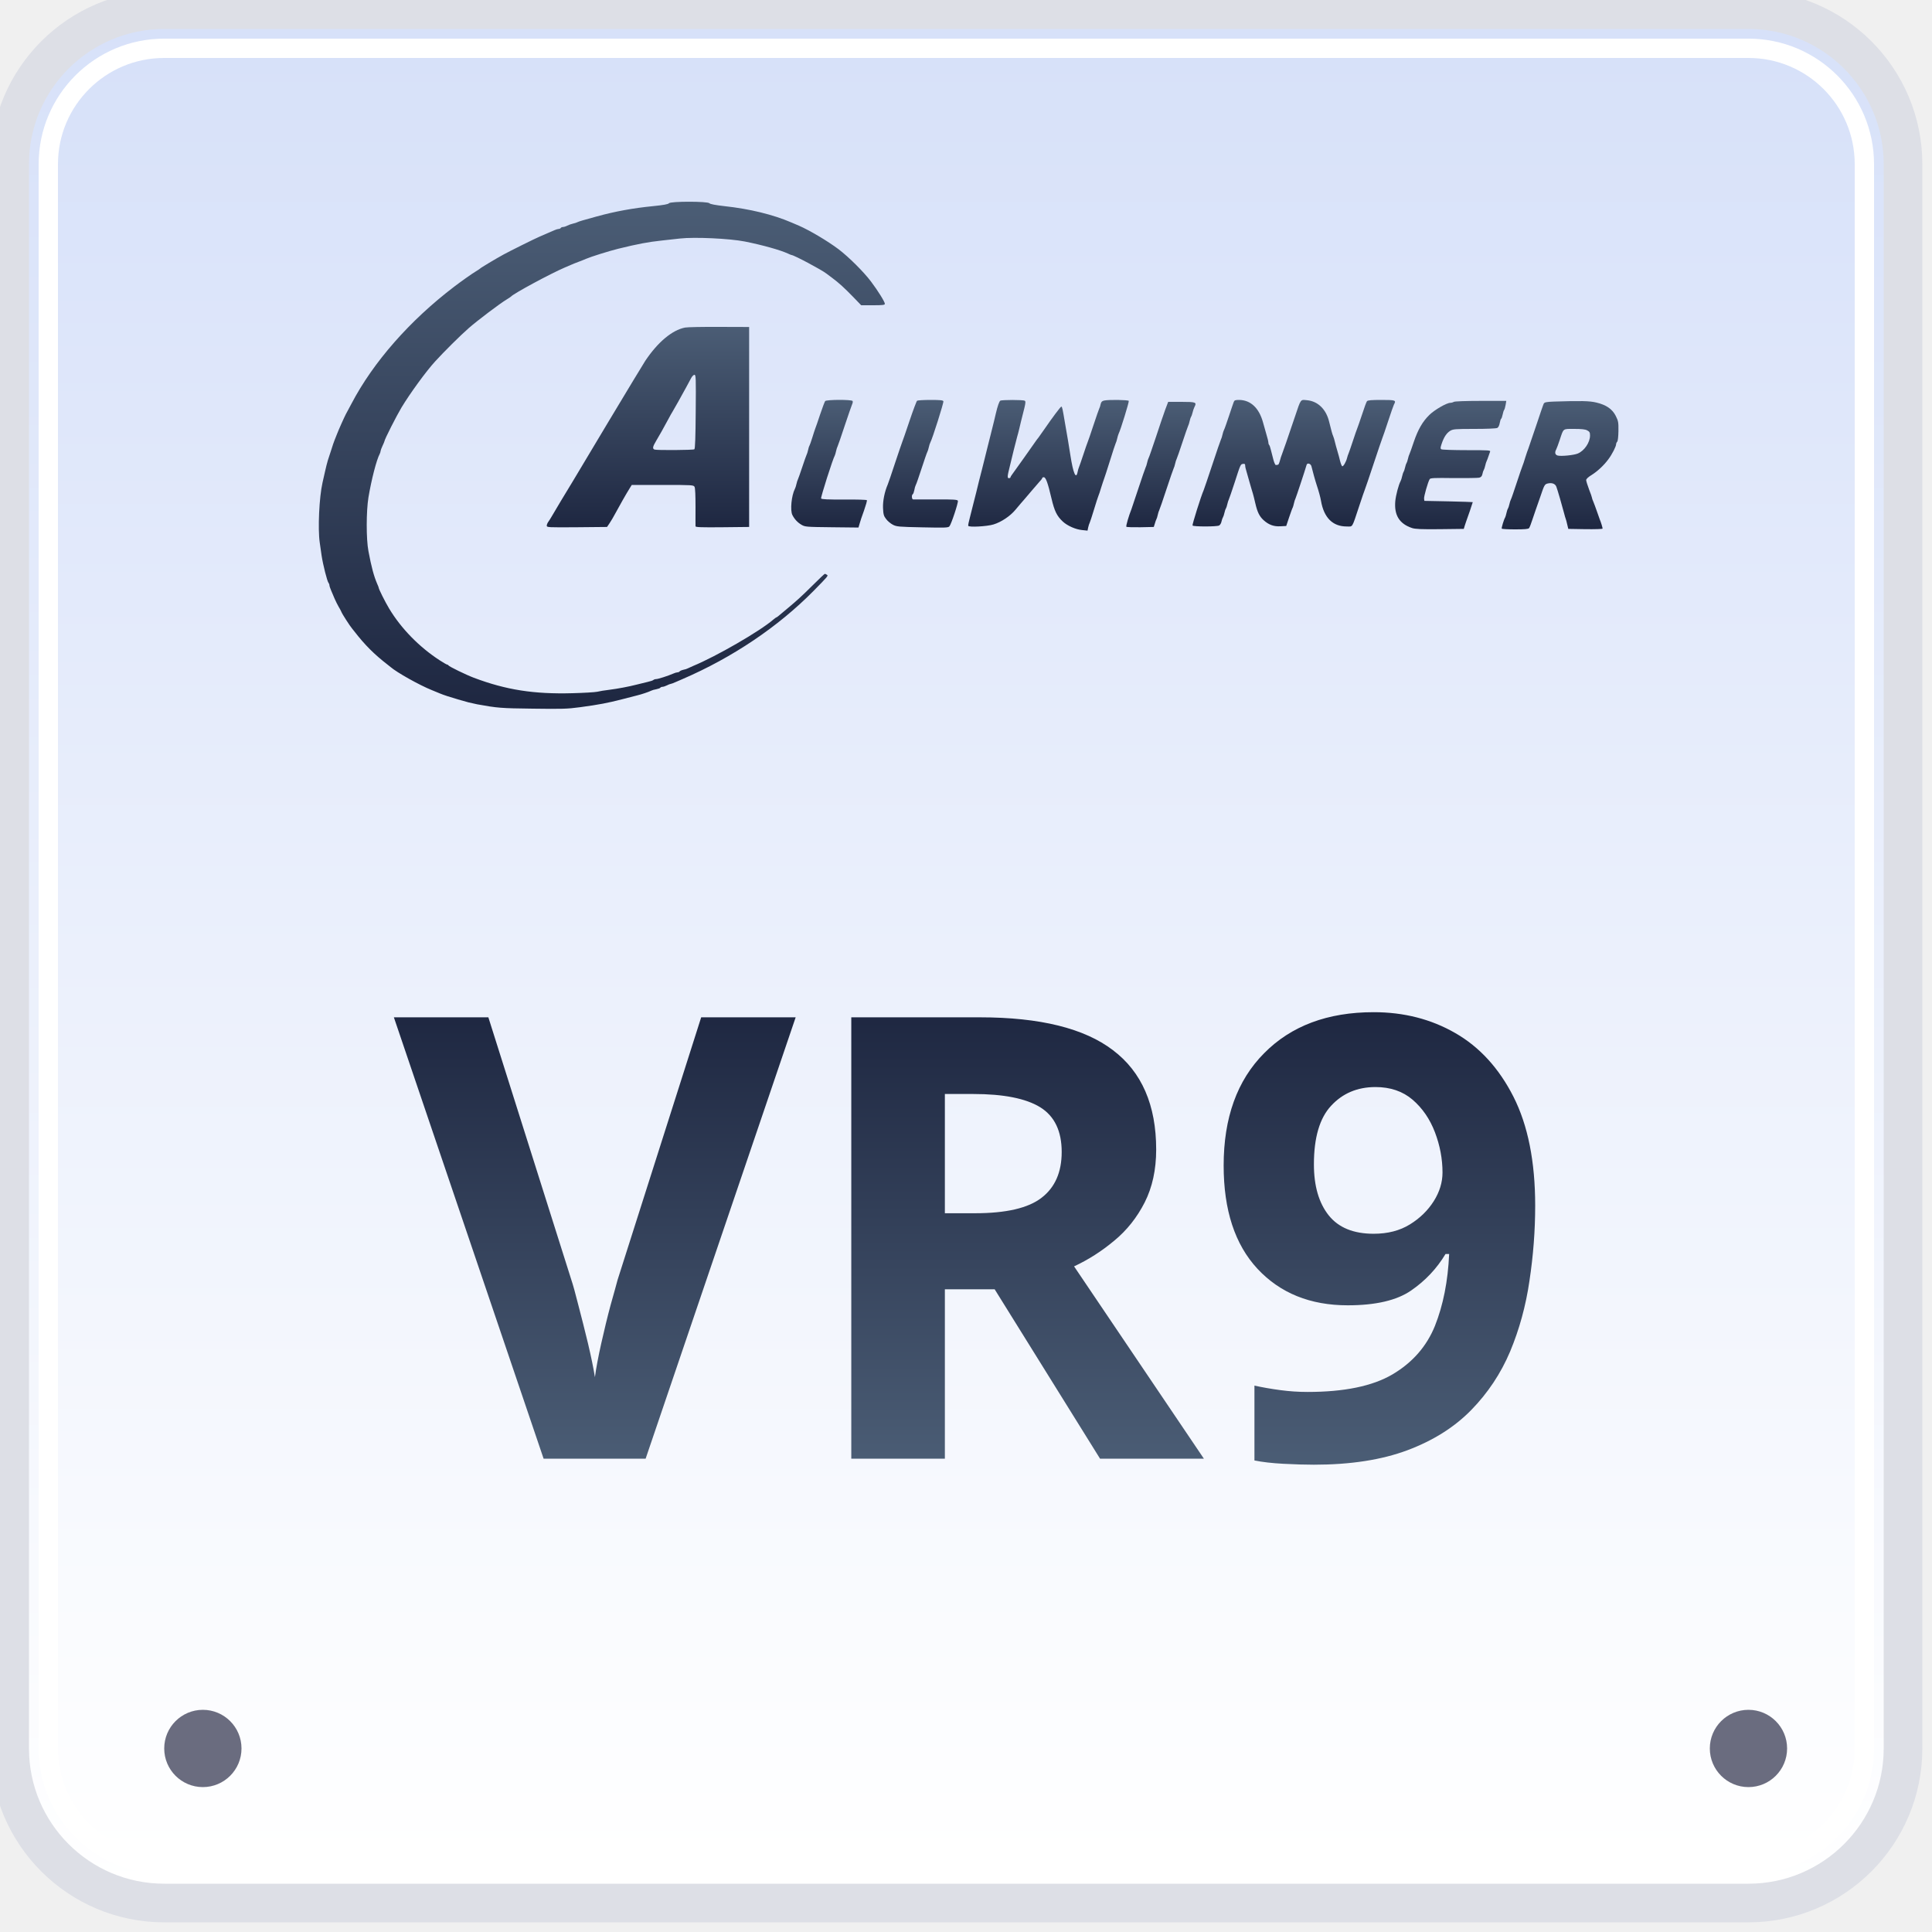
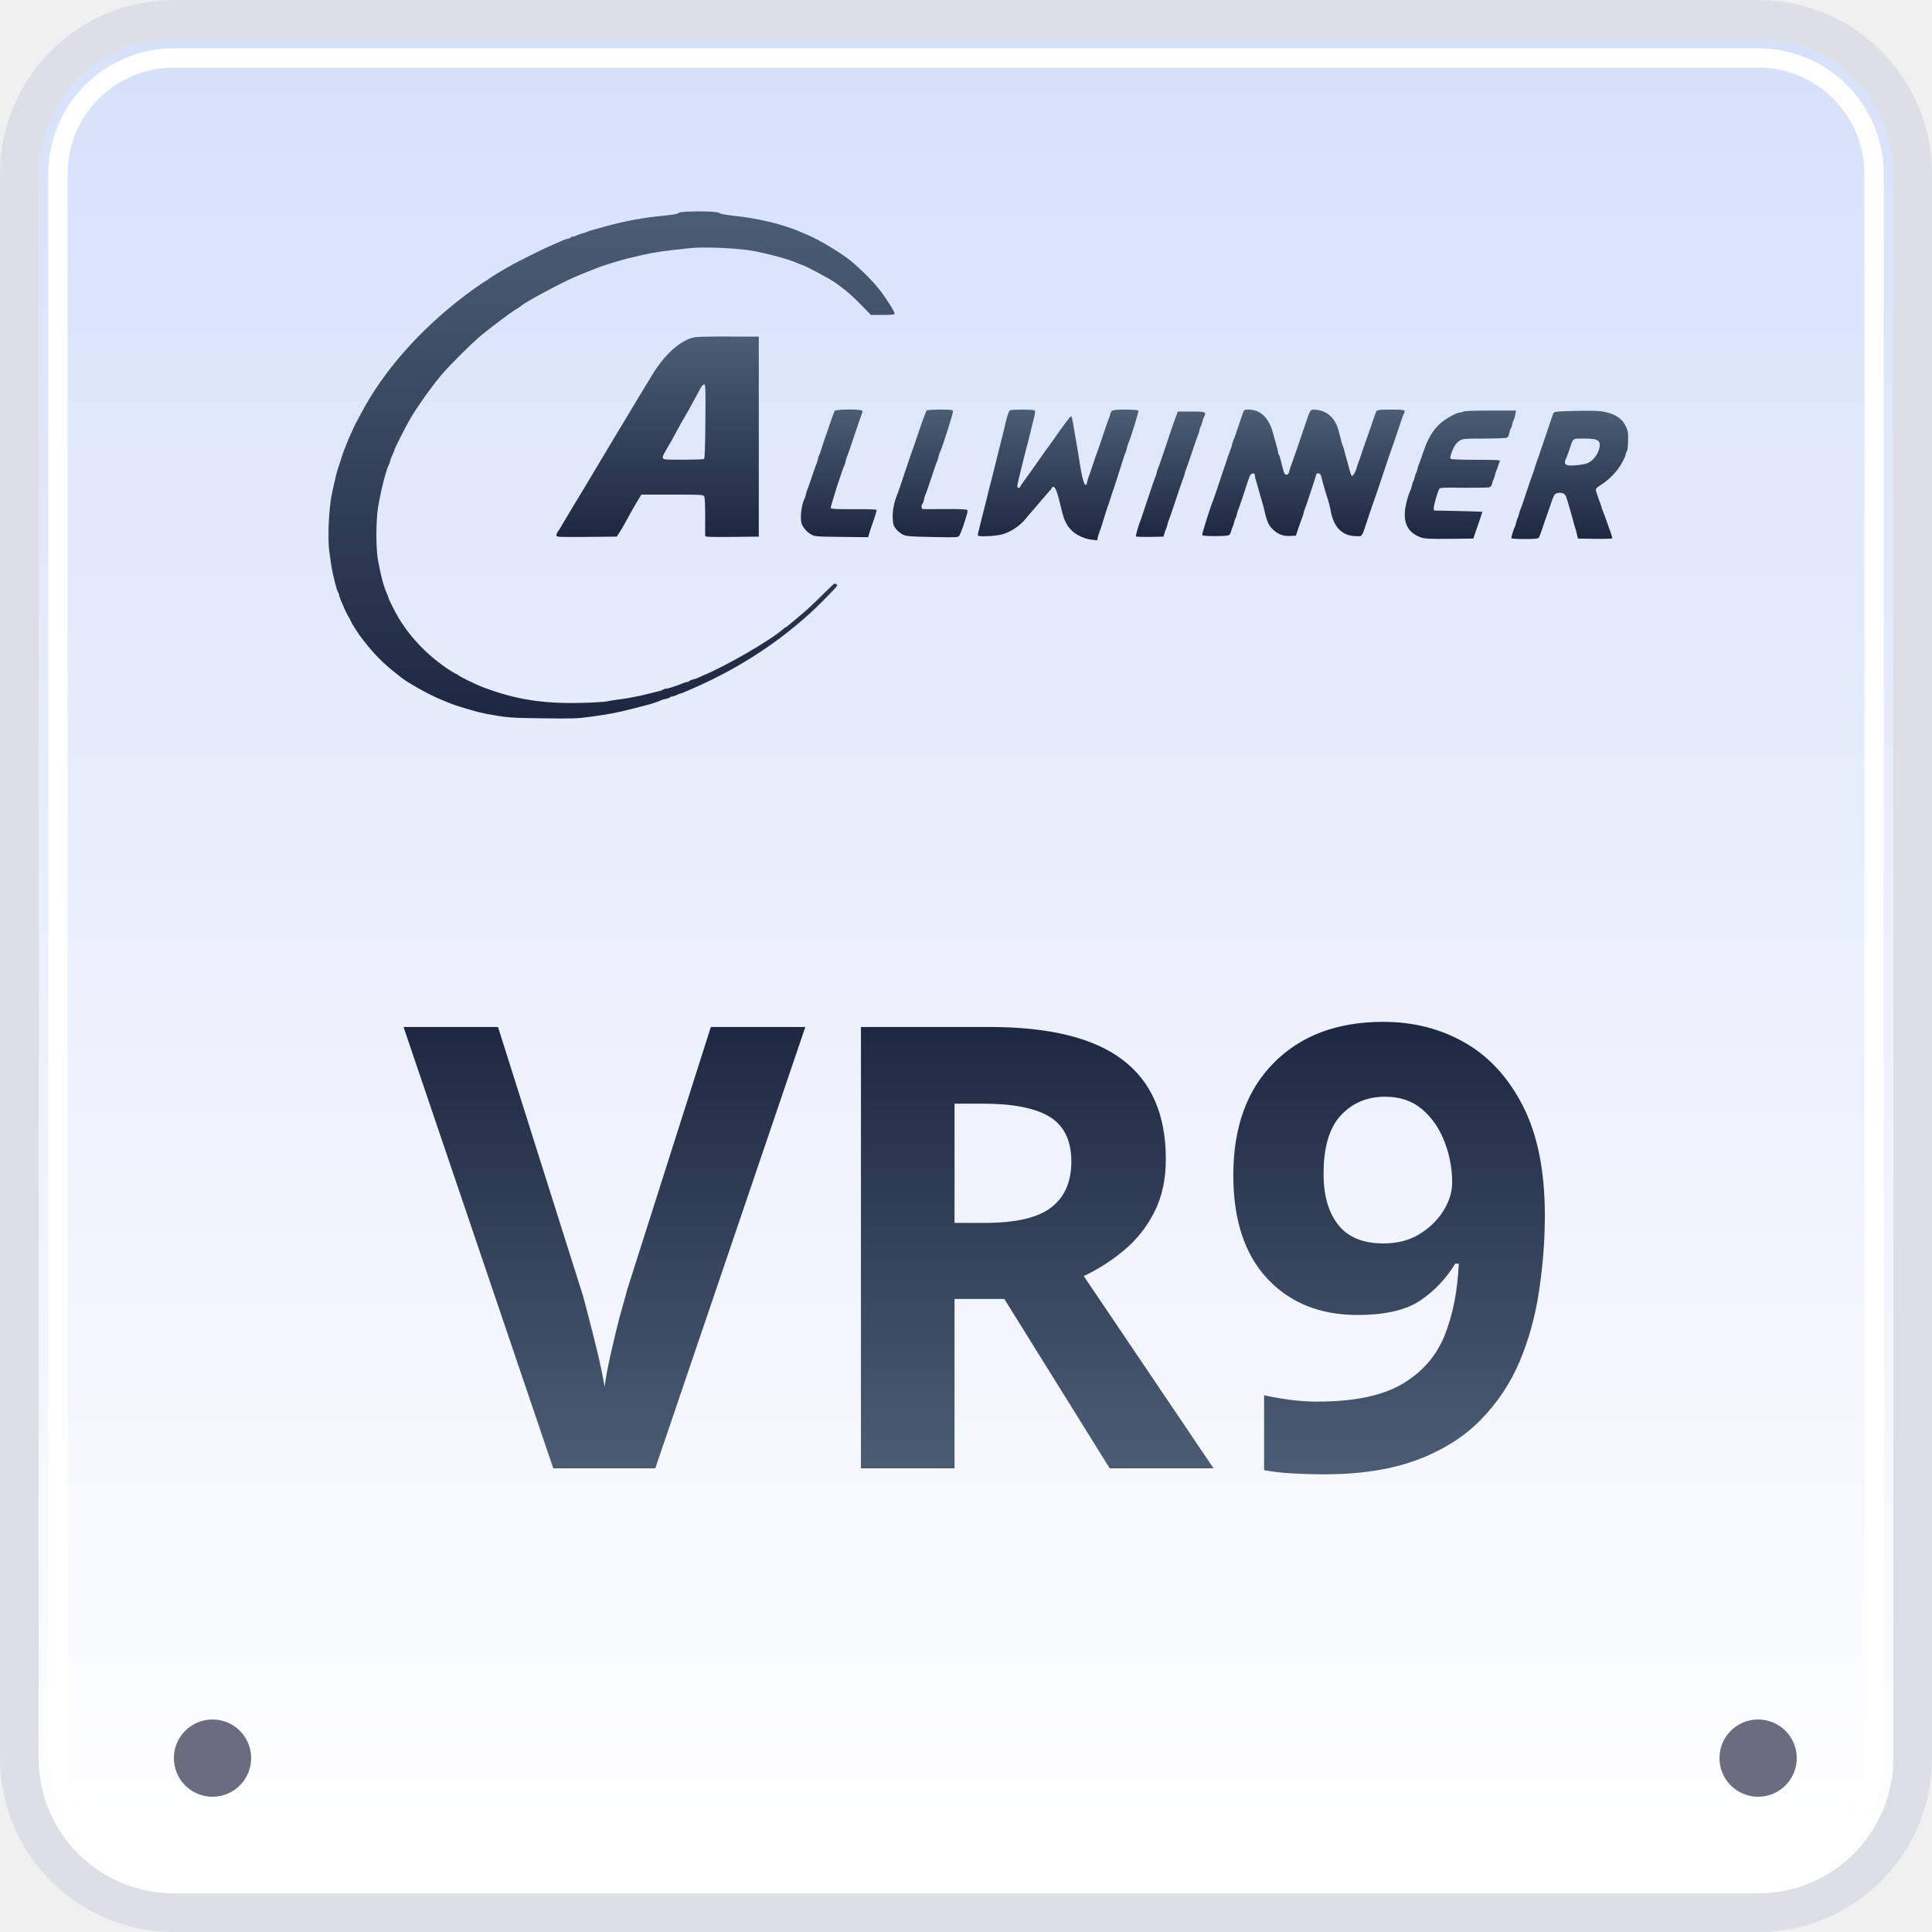
<svg xmlns="http://www.w3.org/2000/svg" width="100" height="100">
  <defs>
    <linearGradient id="soc_bg" x1="0%" y1="0%" x2="0%" y2="100%">
      <stop offset="0%" style="stop-color:#d7e1f9;stop-opacity:1" />
      <stop offset="100%" style="stop-color:#ffffff;stop-opacity:1" />
    </linearGradient>
    <linearGradient id="soc_name" x1="0%" y1="0%" x2="0%" y2="100%">
      <stop offset="0%" style="stop-color:#1e2741;stop-opacity:1" />
      <stop offset="100%" style="stop-color:#4b5d75;stop-opacity:1" />
    </linearGradient>
  </defs>
-   <g transform="translate(0.5,0.5)">
+   <g transform="translate(1,1)">
    <rect x="0" y="0" width="98" height="98" fill="url(#soc_bg)" rx="8" stroke="#dddfe6" stroke-width="2" />
    <rect x="2" y="2" width="94" height="94" fill="url(#soc_bg)" rx="6" stroke="#ffffff" stroke-width="1" />
    <g transform="translate(16,80) scale(0.005,-0.005)" fill="url(#soc_name)">
      <path d="M3625 13996 c-7 -10 -56 -19 -165 -30 -205 -20 -395 -55 -580 -106 -139 -38 -187 -52 -200 -59 -9 -5 -30 -12 -49 -16 -18 -4 -44 -13 -59 -21 -15 -8 -35 -14 -44 -14 -9 0 -20 -4 -23 -10 -3 -5 -13 -10 -22 -10 -8 0 -29 -6 -46 -14 -28 -13 -66 -29 -152 -66 -42 -17 -313 -152 -371 -184 -79 -43 -238 -138 -244 -146 -3 -3 -23 -17 -45 -30 -36 -21 -159 -108 -225 -159 -457 -348 -836 -779 -1061 -1209 -27 -50 -53 -100 -59 -110 -15 -28 -76 -164 -90 -202 -7 -19 -19 -48 -26 -65 -7 -16 -22 -61 -34 -100 -12 -38 -28 -88 -36 -110 -7 -22 -20 -74 -29 -115 -9 -41 -21 -93 -26 -115 -35 -152 -50 -481 -29 -622 6 -38 14 -97 19 -133 14 -94 58 -269 72 -284 5 -6 9 -16 9 -24 0 -7 8 -32 18 -55 10 -23 27 -62 37 -87 11 -25 29 -61 40 -80 12 -19 25 -44 29 -54 6 -19 90 -149 111 -173 5 -7 15 -18 20 -25 111 -144 209 -242 353 -353 7 -5 18 -15 25 -20 66 -57 298 -187 427 -239 36 -15 74 -31 85 -35 33 -14 105 -38 185 -61 41 -11 91 -25 110 -31 19 -5 60 -14 90 -20 210 -38 243 -41 575 -45 302 -4 357 -3 490 15 199 27 286 44 430 81 66 17 138 36 160 41 46 11 123 37 146 49 9 5 33 12 53 15 20 4 39 11 42 16 3 5 13 9 22 9 9 0 30 7 46 15 15 8 33 15 38 15 5 0 30 9 56 21 26 11 56 24 67 29 519 224 989 541 1355 911 154 157 156 159 140 169 -8 5 -18 10 -21 10 -4 0 -60 -53 -125 -118 -118 -117 -166 -160 -258 -237 -26 -22 -62 -52 -80 -67 -17 -15 -34 -28 -37 -28 -3 0 -19 -11 -35 -25 -136 -118 -589 -380 -829 -479 -22 -10 -47 -21 -55 -25 -9 -5 -30 -12 -48 -15 -17 -4 -34 -12 -37 -17 -4 -5 -13 -9 -22 -9 -8 0 -29 -6 -46 -14 -50 -22 -155 -56 -175 -56 -10 0 -22 -4 -28 -9 -5 -5 -31 -14 -59 -20 -27 -7 -77 -19 -110 -27 -85 -22 -197 -43 -290 -55 -44 -5 -99 -14 -123 -20 -24 -5 -139 -12 -255 -15 -400 -11 -688 34 -1022 160 -80 30 -258 117 -263 128 -2 5 -8 8 -13 8 -4 0 -40 20 -78 45 -211 137 -399 329 -523 536 -41 68 -108 202 -108 216 0 3 -6 19 -14 36 -36 83 -61 177 -92 342 -24 125 -23 413 0 555 31 185 83 388 117 452 5 10 9 23 9 30 1 7 9 31 20 53 11 22 19 44 20 48 0 17 126 265 176 348 88 146 256 377 349 478 87 96 264 272 347 344 90 79 323 255 393 297 22 13 42 27 45 30 24 30 408 237 555 300 28 12 59 25 70 30 11 5 45 19 75 30 30 11 64 25 75 30 50 22 238 81 335 105 203 50 310 70 450 85 52 6 138 15 190 21 150 17 513 0 670 -31 185 -37 367 -88 447 -125 17 -8 34 -15 37 -15 24 0 315 -155 361 -192 6 -5 33 -25 60 -45 70 -52 127 -104 220 -200 l80 -83 123 0 c101 0 122 3 122 15 0 20 -70 133 -143 230 -77 102 -229 253 -335 334 -114 86 -300 196 -412 245 -19 8 -55 23 -80 34 -185 80 -430 140 -690 168 -96 11 -149 21 -156 30 -17 21 -405 21 -419 0z" />
      <path d="M3791 12709 c-133 -26 -282 -151 -411 -344 -18 -27 -192 -315 -387 -640 -194 -324 -357 -597 -362 -605 -32 -50 -216 -358 -225 -375 -6 -11 -19 -31 -28 -44 -10 -13 -18 -32 -18 -42 0 -19 12 -19 312 -17 l312 3 27 40 c15 22 40 65 56 95 39 73 120 216 150 263 l23 37 320 0 c309 0 320 -1 330 -20 7 -12 10 -92 10 -208 0 -103 -1 -193 0 -200 0 -10 59 -12 278 -10 l277 3 0 1035 0 1035 -310 1 c-170 1 -330 -2 -354 -7z m111 -871 c-2 -263 -6 -384 -14 -389 -14 -9 -390 -11 -412 -3 -24 9 -20 30 18 93 36 60 67 116 124 221 19 36 38 70 42 75 4 6 31 53 60 105 29 52 67 120 83 150 17 30 39 72 50 93 10 20 26 37 36 37 15 0 16 -33 13 -382z" />
      <path d="M5242 11948 c-5 -7 -29 -69 -52 -138 -23 -69 -45 -134 -50 -145 -4 -11 -19 -54 -31 -95 -13 -41 -26 -79 -30 -85 -4 -5 -10 -26 -14 -45 -4 -19 -11 -41 -16 -50 -4 -8 -24 -64 -44 -125 -20 -60 -40 -117 -44 -125 -5 -9 -12 -31 -16 -50 -4 -19 -11 -41 -16 -50 -36 -70 -51 -224 -26 -272 22 -43 53 -76 93 -100 38 -22 47 -23 315 -26 l276 -3 11 38 c5 21 26 83 46 137 19 54 33 103 30 108 -3 5 -109 8 -236 7 -170 -1 -233 2 -238 11 -6 10 122 412 142 445 3 6 9 26 13 45 4 19 11 41 16 50 4 8 38 105 74 215 37 110 71 210 77 222 6 11 7 26 4 32 -10 16 -270 15 -284 -1z" />
      <path d="M6194 11952 c-6 -4 -41 -97 -78 -207 -37 -110 -71 -209 -76 -220 -5 -11 -38 -110 -75 -220 -36 -110 -70 -209 -75 -220 -33 -76 -52 -171 -49 -244 3 -67 8 -83 32 -114 15 -21 47 -47 70 -59 39 -20 60 -22 307 -27 233 -5 266 -4 278 10 20 23 94 248 88 265 -5 12 -43 15 -228 14 -123 0 -229 -1 -235 0 -15 0 -18 46 -4 54 5 3 12 22 16 42 3 20 10 44 15 53 6 9 32 86 60 171 28 85 54 162 59 170 5 9 12 31 16 50 4 19 11 41 16 50 21 38 140 413 135 426 -4 11 -31 14 -133 14 -70 0 -133 -4 -139 -8z" />
      <path d="M7055 11952 c-11 -7 -28 -55 -46 -132 -10 -44 -23 -98 -53 -217 -8 -32 -22 -87 -31 -123 -9 -36 -23 -92 -31 -125 -8 -33 -22 -87 -30 -120 -8 -33 -22 -86 -30 -117 -7 -32 -21 -84 -28 -115 -8 -32 -22 -85 -30 -118 -8 -33 -24 -96 -35 -139 -12 -44 -20 -84 -18 -89 5 -17 194 -7 262 14 81 25 172 86 227 152 24 29 47 57 53 63 16 18 56 64 115 134 30 35 67 78 82 95 16 16 28 33 28 38 0 4 7 7 15 7 21 0 42 -58 80 -220 31 -132 56 -182 117 -239 47 -44 134 -82 199 -88 l57 -6 7 34 c4 18 11 40 16 49 4 8 24 69 44 135 20 66 40 129 45 140 5 11 19 52 30 90 12 39 26 79 30 90 5 11 31 94 60 185 28 91 55 172 59 180 5 9 12 31 16 50 4 19 11 41 15 50 20 39 110 331 105 340 -7 11 -204 14 -253 4 -24 -5 -32 -13 -38 -37 -3 -17 -10 -38 -15 -47 -4 -8 -31 -85 -59 -170 -28 -85 -55 -164 -60 -175 -5 -11 -25 -69 -45 -130 -20 -60 -40 -119 -45 -130 -5 -11 -12 -35 -15 -52 -16 -81 -46 -10 -74 172 -5 33 -17 103 -25 155 -9 52 -23 136 -32 185 -24 144 -29 166 -37 166 -8 0 -94 -115 -177 -236 -25 -36 -52 -74 -60 -85 -8 -10 -21 -26 -28 -37 -7 -10 -35 -49 -62 -88 -27 -38 -55 -78 -62 -88 -25 -36 -108 -152 -123 -172 -8 -10 -15 -23 -15 -27 0 -4 -7 -8 -16 -8 -18 0 -17 19 10 125 8 33 26 107 40 165 15 58 31 121 36 140 6 19 15 55 21 80 10 44 22 93 54 219 12 52 13 66 3 73 -16 10 -239 10 -253 0z" />
      <path d="M9471 11937 c-5 -12 -27 -78 -50 -147 -23 -69 -45 -132 -50 -140 -5 -9 -12 -31 -16 -50 -4 -19 -11 -41 -16 -50 -4 -8 -45 -125 -89 -260 -45 -135 -85 -254 -90 -265 -27 -60 -120 -357 -115 -365 8 -13 251 -13 275 0 10 5 22 24 25 42 4 18 11 38 15 43 4 6 11 26 15 45 4 19 11 40 15 45 4 6 11 26 15 45 4 19 11 41 16 50 4 8 31 87 60 175 62 193 61 189 88 193 16 3 21 -2 21 -17 0 -11 6 -40 14 -63 7 -24 23 -79 35 -123 13 -44 26 -91 31 -105 4 -14 16 -59 25 -100 21 -92 43 -136 86 -175 53 -48 106 -67 174 -63 l60 3 30 90 c17 50 33 95 37 100 3 6 9 26 13 45 4 19 11 41 16 50 6 12 97 285 115 348 7 24 43 13 50 -15 7 -32 41 -155 54 -193 22 -66 39 -129 45 -165 30 -174 121 -265 265 -265 67 0 52 -24 130 210 28 85 55 164 60 175 5 11 45 130 90 265 45 135 85 254 90 265 5 11 32 90 60 175 28 85 55 163 60 172 25 45 18 48 -129 48 -103 0 -141 -3 -150 -13 -6 -7 -29 -69 -51 -138 -23 -68 -45 -133 -50 -144 -5 -11 -25 -69 -45 -130 -20 -60 -40 -119 -45 -130 -5 -11 -12 -31 -15 -45 -10 -41 -39 -90 -50 -87 -5 2 -15 26 -22 53 -6 27 -19 74 -28 104 -9 30 -21 73 -26 95 -5 22 -13 49 -18 60 -9 19 -20 61 -42 150 -31 129 -117 212 -229 222 -69 7 -62 17 -124 -168 -70 -209 -127 -372 -136 -394 -5 -11 -14 -39 -20 -62 -6 -24 -15 -44 -20 -44 -6 -1 -15 -2 -22 -3 -6 -1 -17 23 -25 52 -7 28 -19 74 -26 101 -6 27 -15 53 -20 57 -4 4 -7 15 -7 24 0 9 -9 48 -21 86 -11 38 -27 94 -35 124 -41 148 -129 229 -247 230 -40 0 -49 -3 -56 -23z" />
      <path d="M11750 11940 c-8 -5 -25 -10 -36 -10 -39 0 -164 -73 -217 -125 -70 -68 -118 -151 -162 -281 -20 -60 -40 -116 -44 -124 -5 -9 -12 -31 -16 -50 -4 -19 -11 -39 -15 -45 -4 -5 -11 -26 -15 -45 -4 -19 -11 -39 -15 -45 -4 -5 -11 -26 -15 -45 -4 -19 -11 -41 -16 -50 -21 -39 -49 -146 -55 -207 -13 -146 42 -235 173 -279 33 -11 96 -14 289 -12 l247 3 9 30 c5 17 12 37 15 45 13 34 70 200 69 202 -1 1 -113 5 -251 8 l-250 5 -3 23 c-3 22 40 173 58 202 7 12 47 14 247 11 132 -1 251 1 265 4 20 5 29 15 34 38 3 18 10 37 14 42 4 6 11 26 15 45 4 19 11 41 16 50 4 8 12 29 17 45 6 17 13 38 17 48 7 16 -9 17 -241 17 -137 0 -255 4 -263 9 -11 7 -11 16 3 57 23 69 51 111 88 134 30 18 51 20 251 20 124 0 226 4 237 10 11 6 21 26 25 50 4 22 10 42 15 45 4 3 11 22 15 42 4 21 11 43 15 48 5 6 12 30 16 53 l7 42 -264 0 c-153 0 -270 -4 -279 -10z" />
      <path d="M12788 11943 c-80 -3 -99 -7 -107 -21 -5 -9 -41 -114 -80 -232 -40 -118 -76 -224 -80 -235 -5 -11 -19 -51 -31 -90 -11 -38 -25 -79 -30 -90 -5 -11 -32 -90 -60 -175 -28 -85 -54 -162 -59 -170 -5 -9 -12 -31 -16 -50 -4 -19 -11 -39 -15 -45 -4 -5 -11 -26 -15 -45 -4 -19 -10 -39 -13 -45 -14 -22 -40 -110 -36 -117 3 -5 65 -8 138 -8 99 0 136 3 145 13 6 8 22 49 36 93 15 43 29 86 32 94 3 8 25 71 49 140 39 116 44 126 72 134 44 12 81 0 93 -32 11 -27 61 -200 81 -277 5 -22 13 -47 16 -55 3 -8 11 -35 16 -60 l11 -45 178 -3 c97 -1 177 1 177 6 0 10 -17 67 -30 97 -4 11 -18 49 -30 85 -12 36 -29 79 -36 97 -8 17 -14 35 -14 40 0 5 -13 44 -30 86 -16 43 -30 87 -30 97 0 11 19 30 50 49 65 40 133 103 180 167 39 52 80 133 80 156 0 8 5 19 11 25 7 7 12 52 13 111 1 90 -1 103 -28 157 -36 71 -99 114 -201 138 -69 17 -162 19 -437 10z m342 -298 c25 -13 30 -22 30 -53 0 -72 -59 -159 -127 -187 -40 -17 -171 -30 -207 -21 -28 7 -34 32 -16 64 5 9 21 53 36 97 41 124 29 115 150 115 75 0 114 -4 134 -15z" />
      <path d="M8762 11858 c-17 -46 -60 -173 -96 -283 -37 -110 -70 -207 -75 -215 -5 -9 -12 -31 -16 -50 -4 -19 -11 -41 -16 -50 -4 -8 -38 -105 -74 -215 -37 -110 -69 -207 -72 -215 -28 -69 -59 -176 -53 -183 3 -4 69 -6 145 -5 l139 3 11 35 c5 19 13 40 16 45 4 6 10 26 14 45 4 19 11 41 16 50 4 8 38 105 74 215 36 110 70 207 74 215 5 9 12 31 16 50 4 19 11 41 16 50 4 8 31 85 59 170 28 85 55 162 59 170 5 9 12 31 16 50 4 19 11 40 15 45 4 6 11 25 15 43 4 18 13 45 20 59 26 49 15 53 -135 53 l-137 0 -31 -82z" />
    </g>
    <text x="50" y="75" fill="url(#soc_name)" text-anchor="middle">
      <tspan font-weight="600" font-size="32" font-family="Adobe Heiti Std, sans-serif">VR9</tspan>
    </text>
    <circle cx="10" cy="90" r="2" fill="#6a6c7f" />
    <circle cx="90" cy="90" r="2" fill="#6a6c7f" />
  </g>
</svg>
